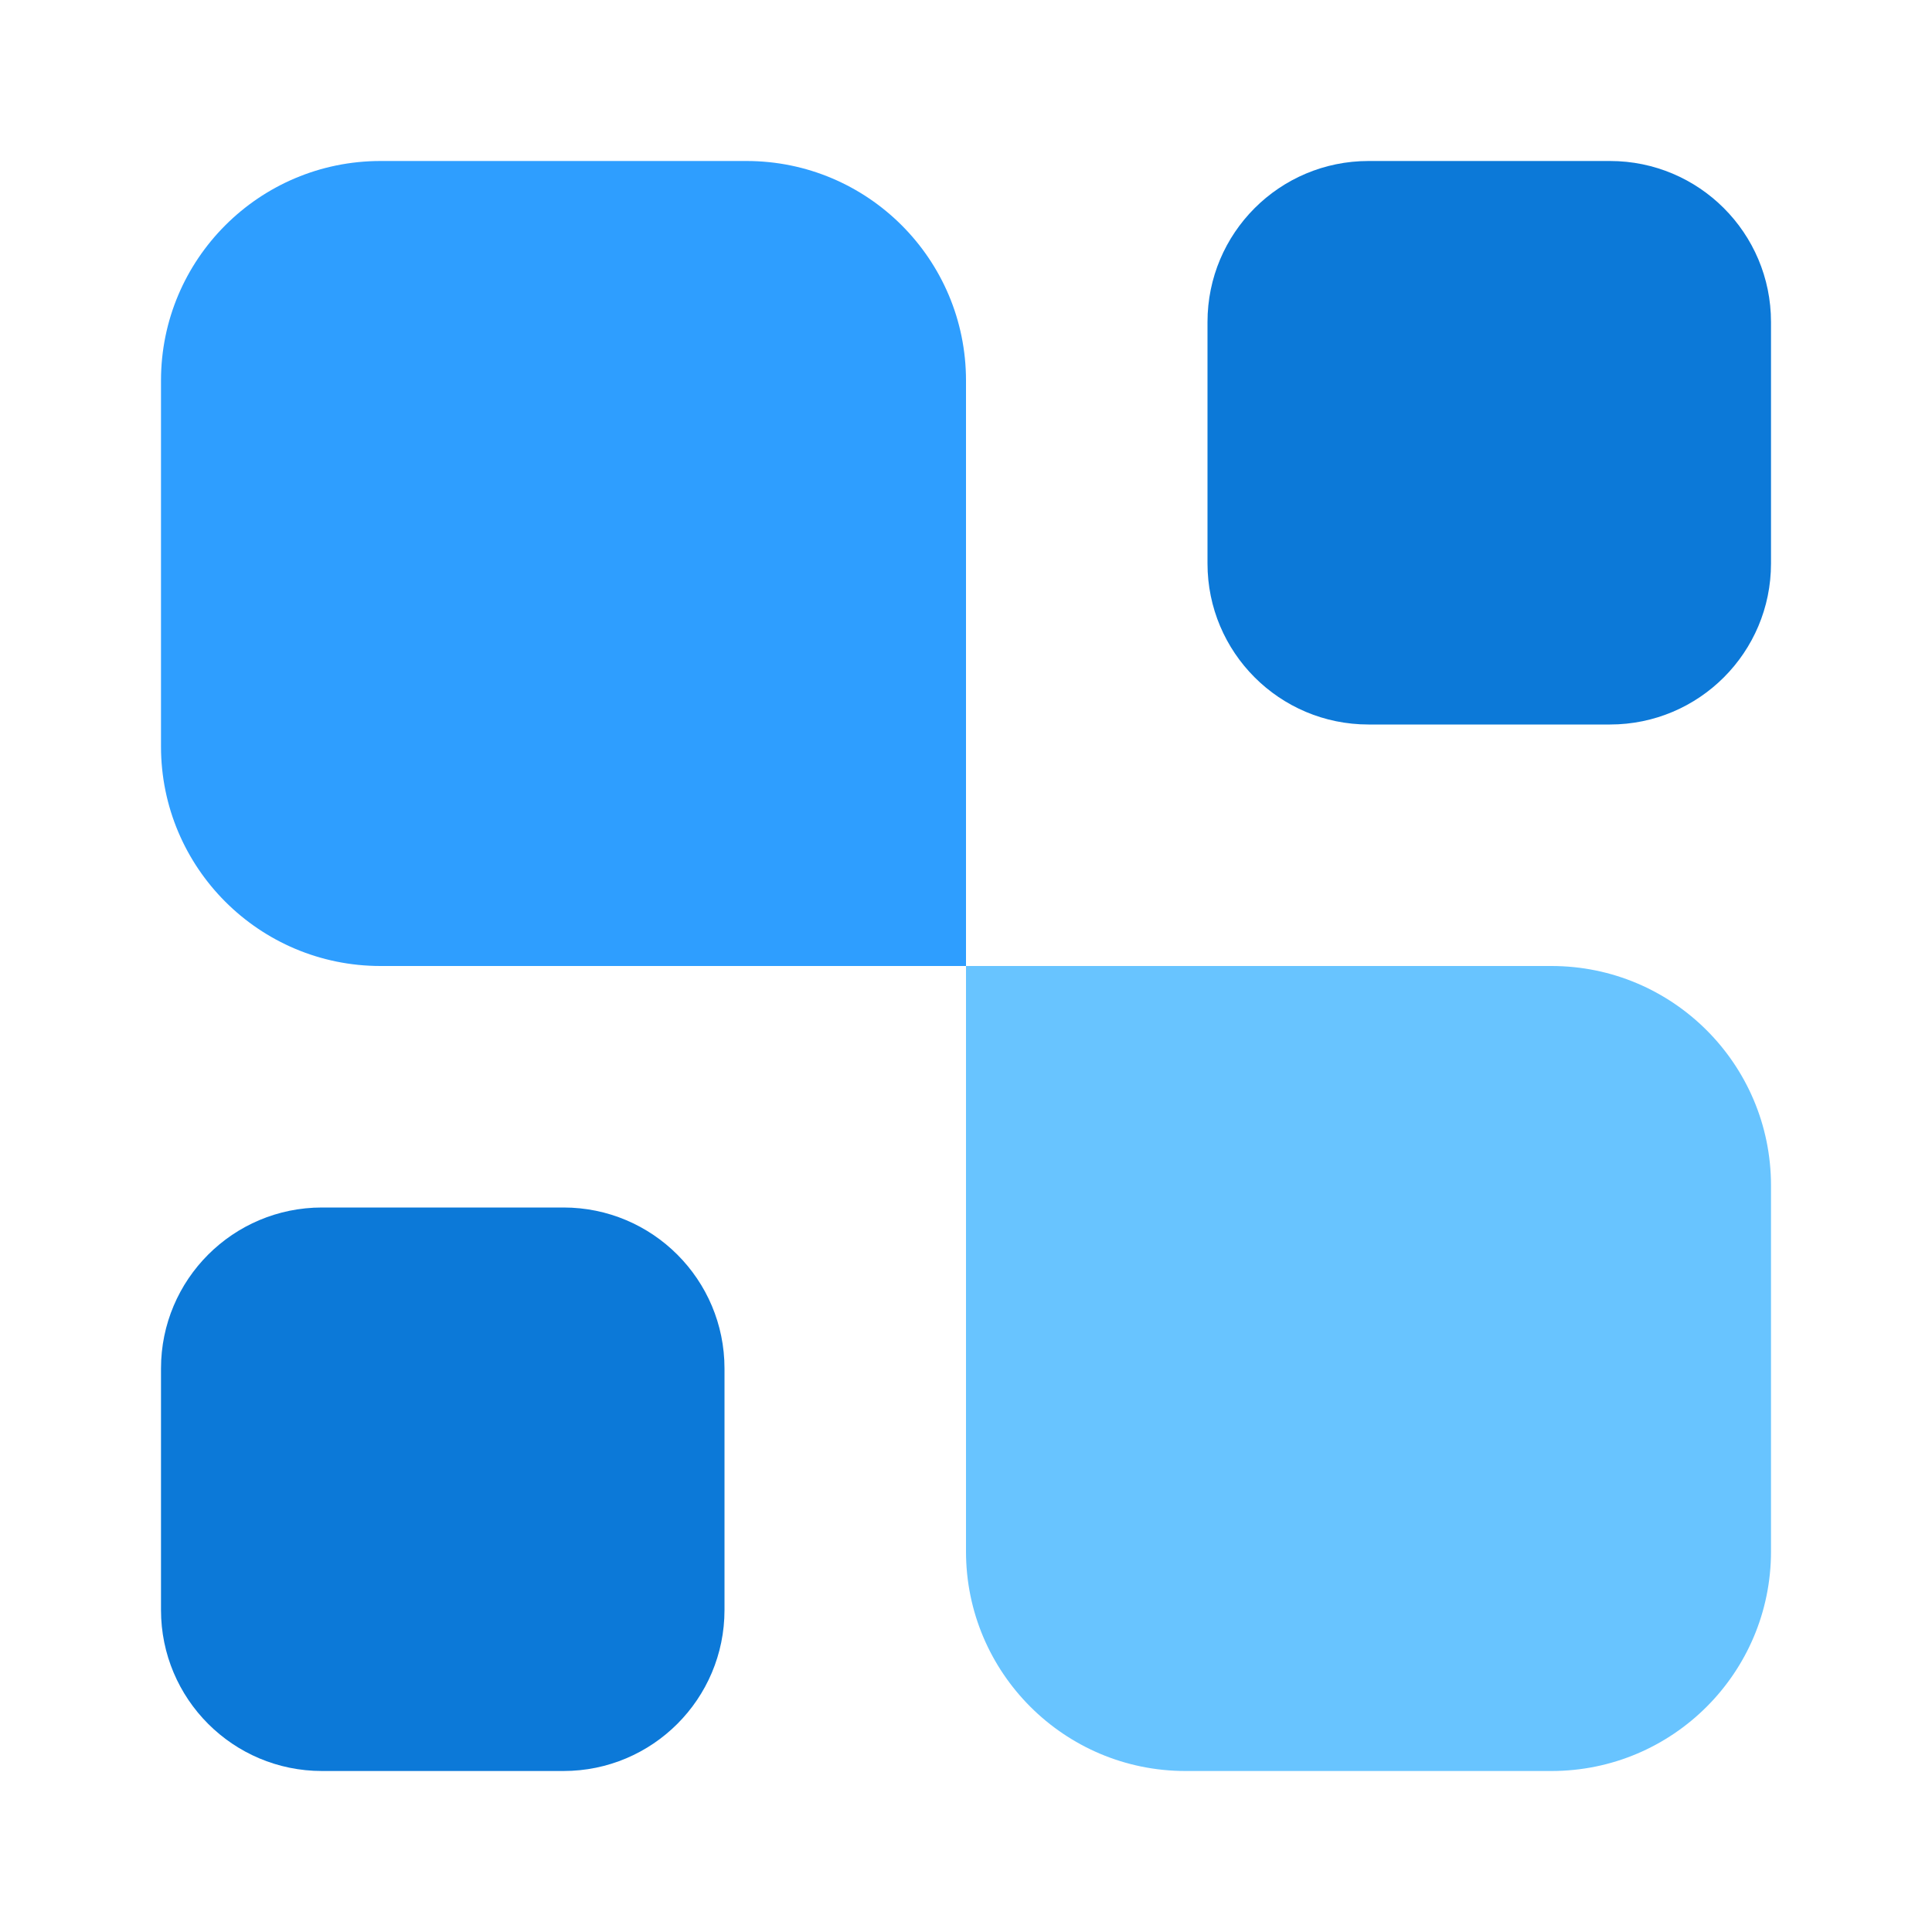
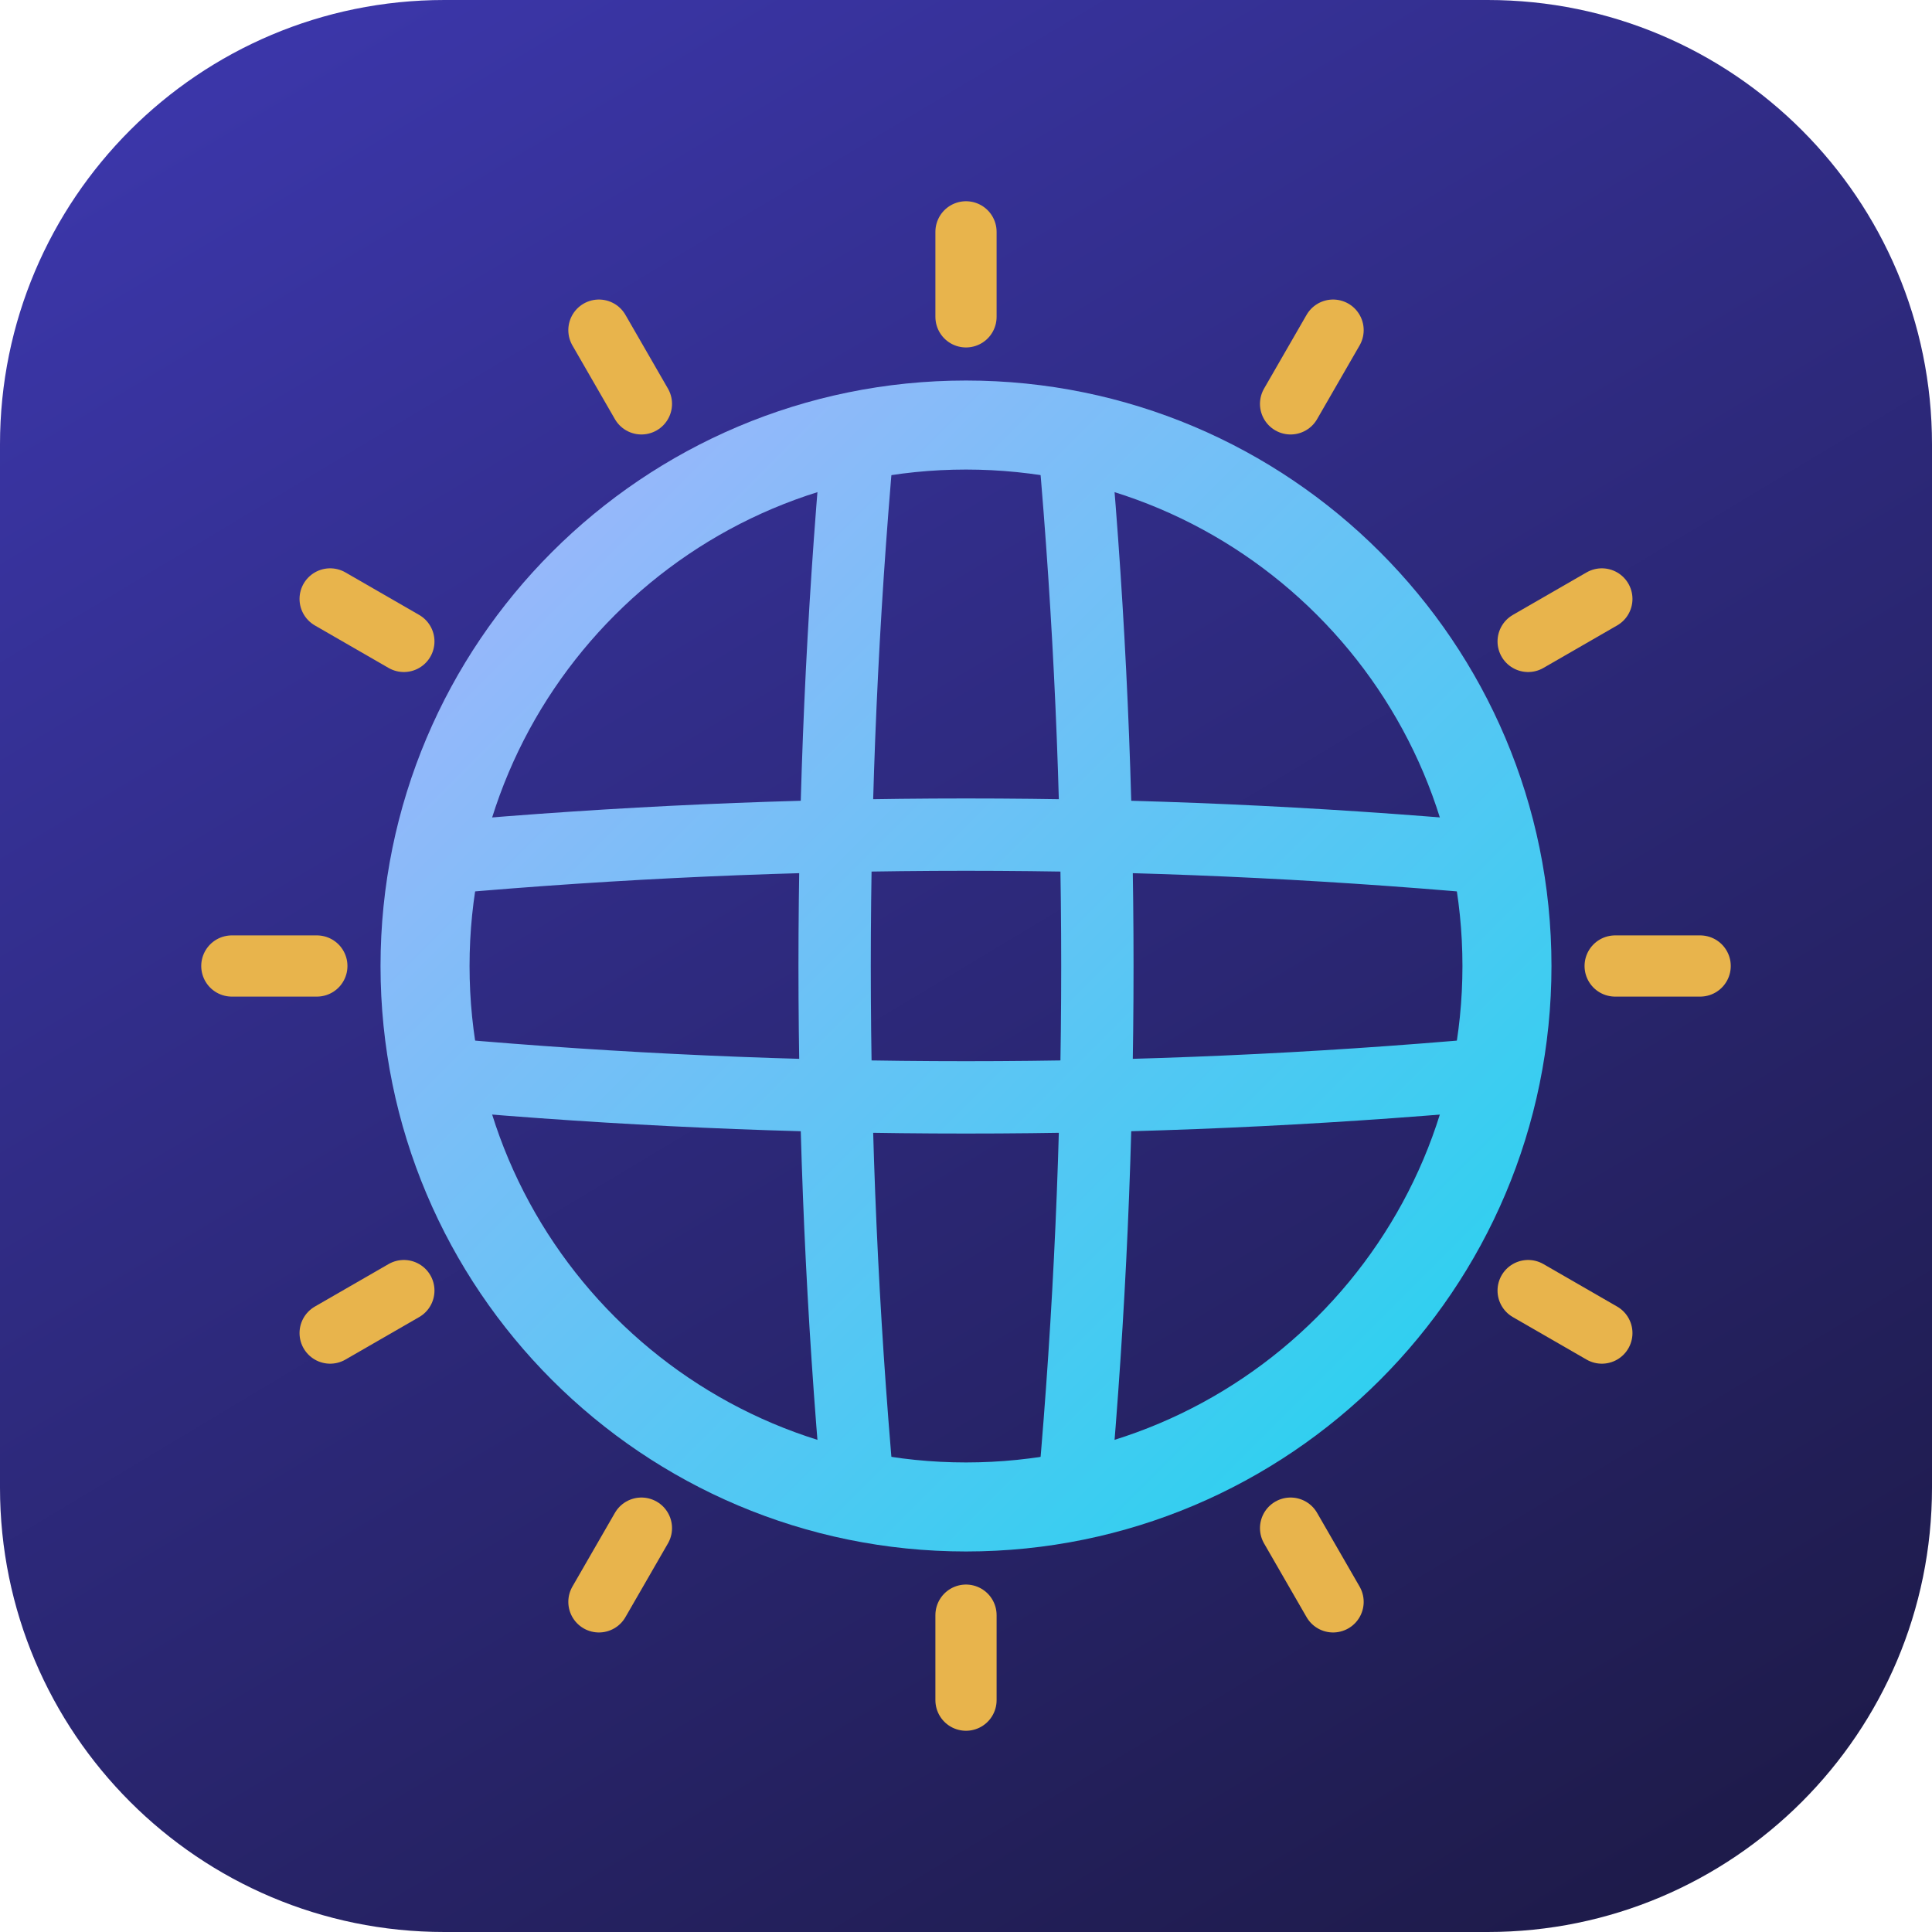
- <svg xmlns="http://www.w3.org/2000/svg" width="24" height="24" viewBox="0 0 24 24" fill="none">
-   <path d="M22 19.273C22 20.779 20.779 22 19.273 22H14.727C13.221 22 12 20.779 12 19.273V12H19.273C20.779 12 22 13.221 22 14.727V19.273Z" fill="#68C4FF" />
-   <path d="M20 2C21.105 2 22 2.895 22 4V7C22 8.105 21.105 9 20 9H17C15.895 9 15 8.105 15 7V4C15 2.895 15.895 2 17 2H20Z" fill="#0C79D8" />
-   <path d="M7 15C8.105 15 9 15.895 9 17V20C9 21.105 8.105 22 7 22H4C2.895 22 2 21.105 2 20V17C2 15.895 2.895 15 4 15H7Z" fill="#0C79D8" />
-   <path d="M12 12H4.727C3.221 12 2 10.779 2 9.273V4.727C2 3.221 3.221 2 4.727 2H9.273C10.779 2 12 3.221 12 4.727V12Z" fill="#2E9EFF" />
+ <svg xmlns="http://www.w3.org/2000/svg" width="64" height="64" viewBox="0 0 100 100">
+   <defs>
+     <linearGradient id="dome" gradientUnits="userSpaceOnUse" x1="15" y1="15" x2="85" y2="85">
+       <stop offset="0" stop-color="#A5B4FC" />
+       <stop offset="1" stop-color="#22D3EE" />
+     </linearGradient>
+     <linearGradient id="plate" x1=".2" y1="0" x2=".8" y2="1">
+       <stop offset="0" stop-color="#3B36A8" />
+       <stop offset="1" stop-color="#1E1B4B" />
+     </linearGradient>
+   </defs>
+   <rect width="100" height="100" rx="23" fill="url(#plate)" />
+   <g transform="translate(50 50) scale(0.8) translate(-50 -50)">
+     <g fill="none" stroke-linecap="round" stroke="#E8B44C" stroke-width="3.96">
+       <path d="M50 8L50 2.5" />
+       <path d="M71 13.63L73.75 8.86" />
+       <path d="M86.37 29L91.14 26.25" />
+       <path d="M92 50L97.5 50" />
+       <path d="M86.37 71L91.14 73.75" />
+       <path d="M71 86.37L73.75 91.14" />
+       <path d="M50 92L50 97.5" />
+       <path d="M29 86.37L26.25 91.14" />
+       <path d="M13.63 71L8.86 73.75" />
+       <path d="M8 50L2.5 50" />
+       <path d="M13.63 29L8.86 26.25" />
+       <path d="M29 13.63L26.25 8.86" />
+     </g>
+     <g fill="none" stroke-linecap="round" stroke="url(#dome)">
+       <circle cx="50" cy="50" r="35" stroke-width="5.76" />
+       <path d="M43 16.2Q40 50 43 83.8M57 16.2Q60 50 57 83.8M16.2 43Q50 40 83.8 43M16.2 57Q50 60 83.8 57" stroke-width="4.68" />
+     </g>
+   </g>
</svg>
